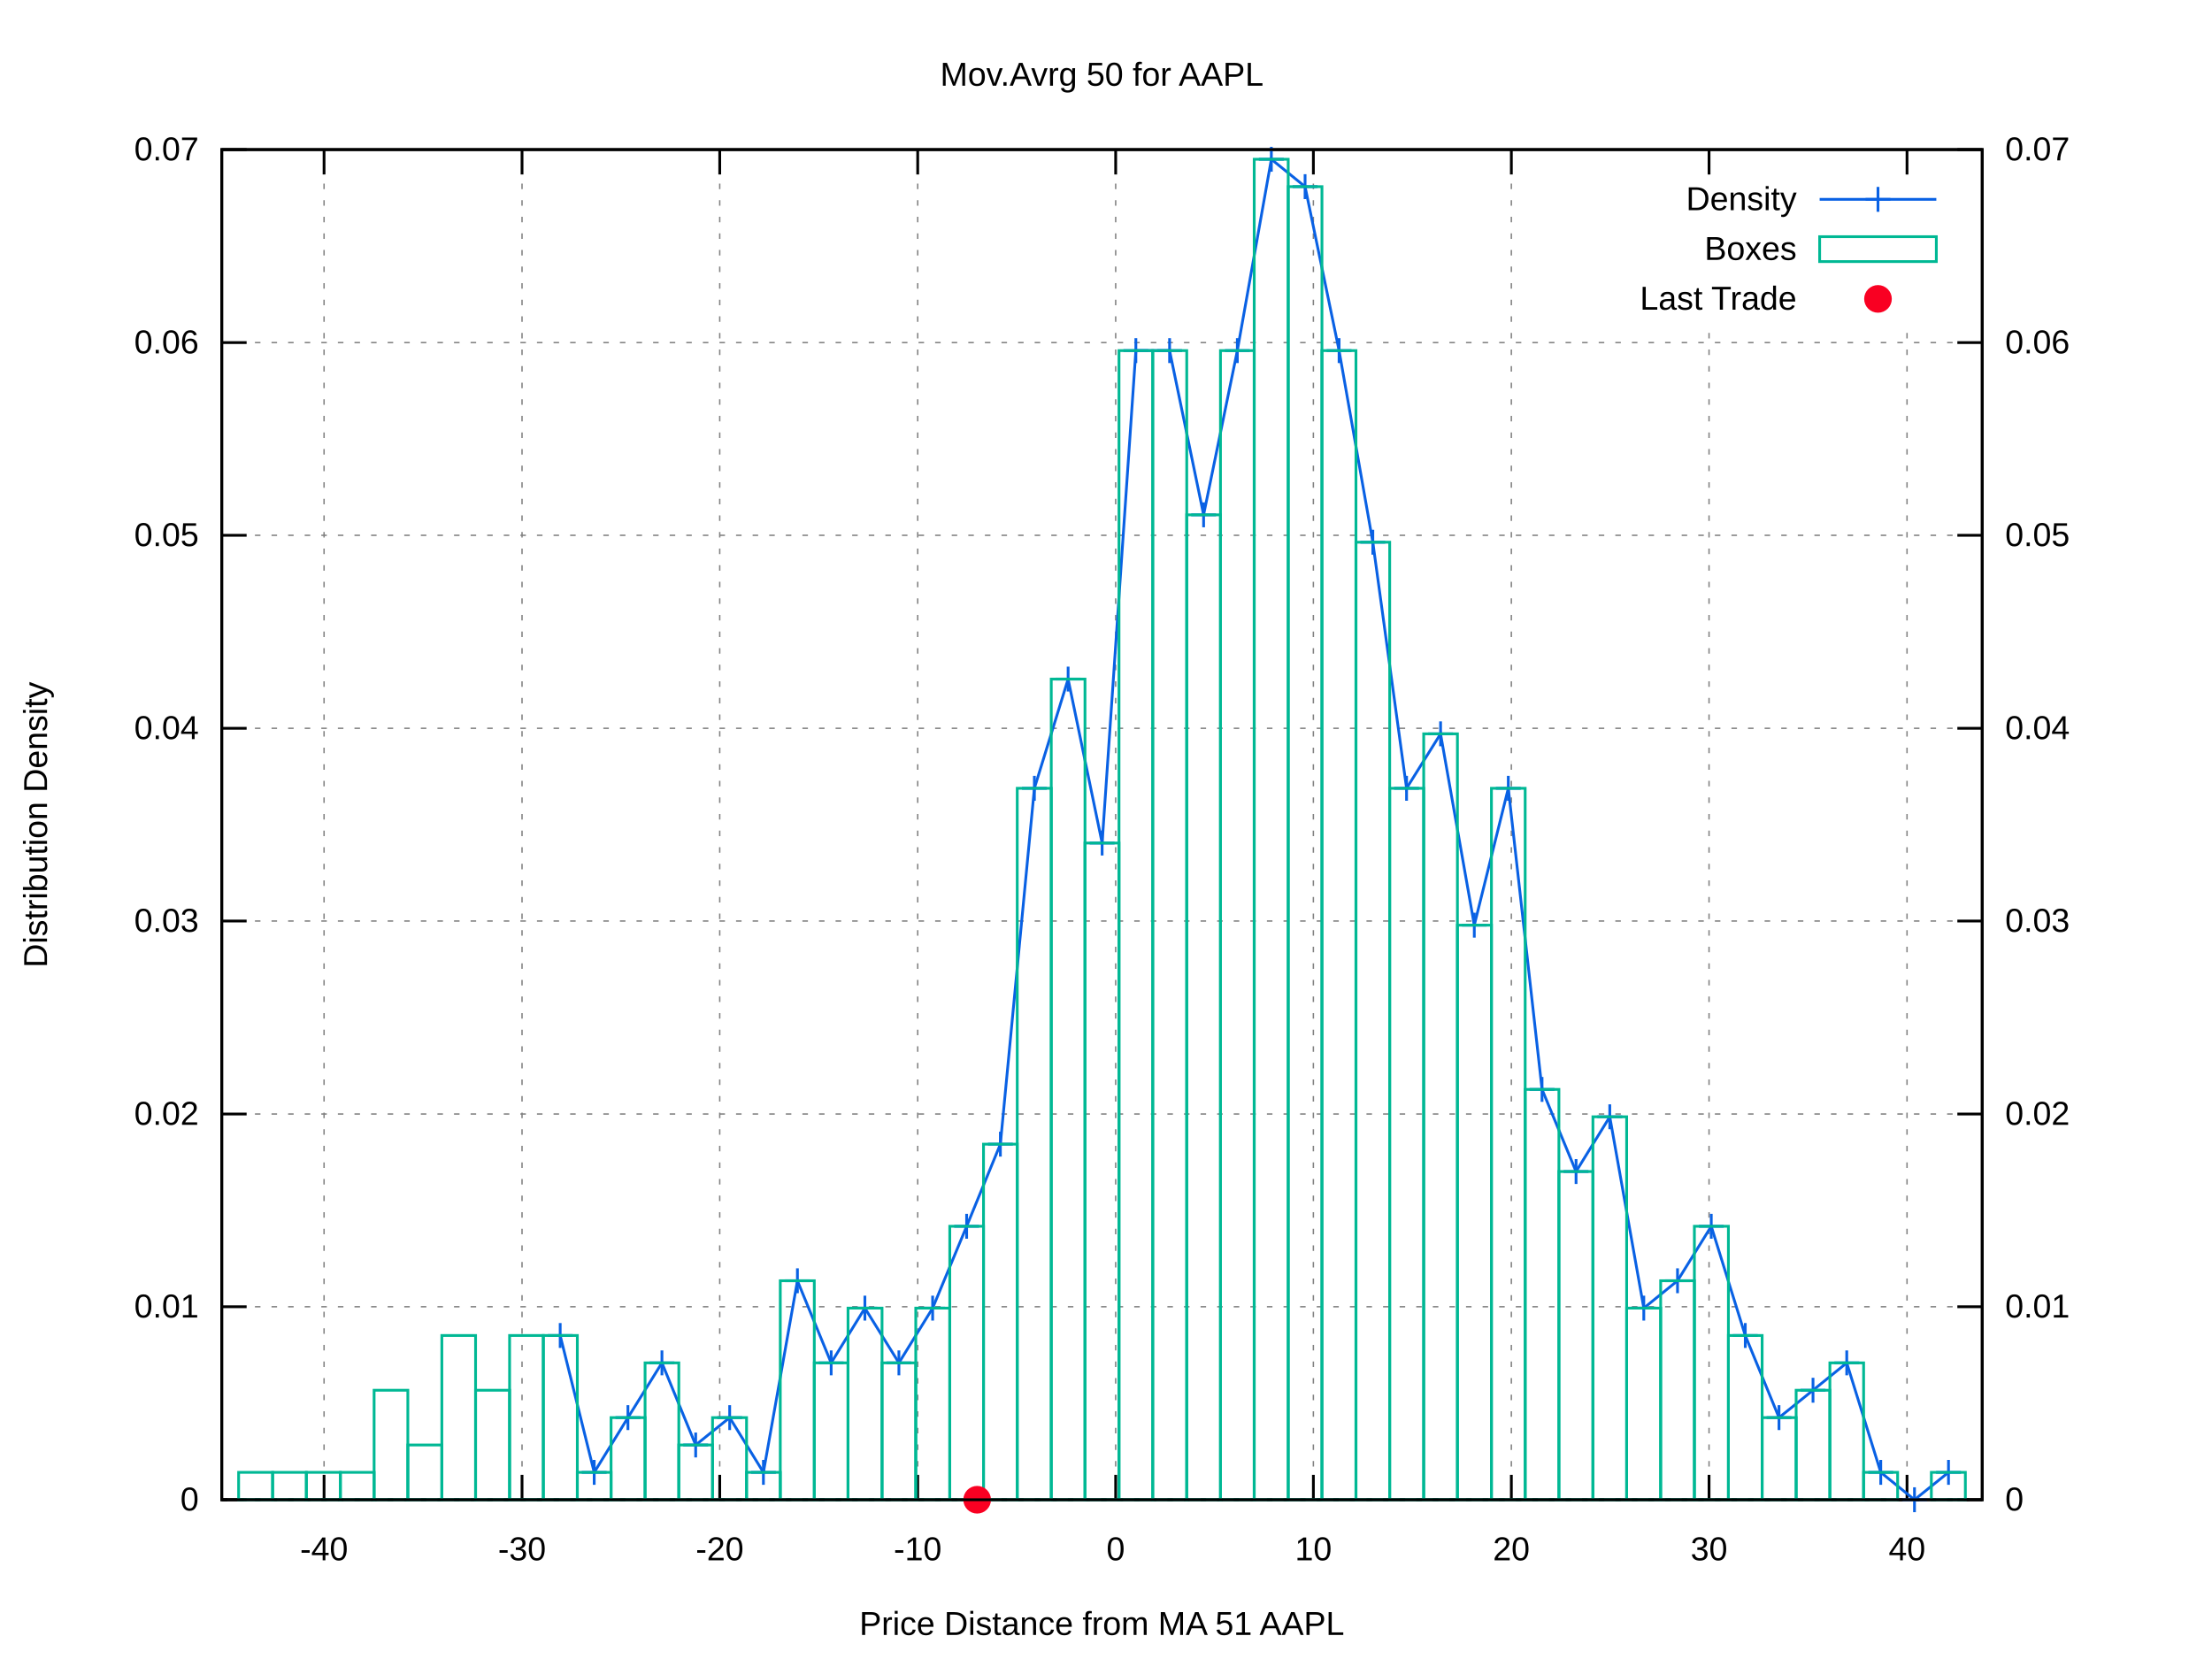
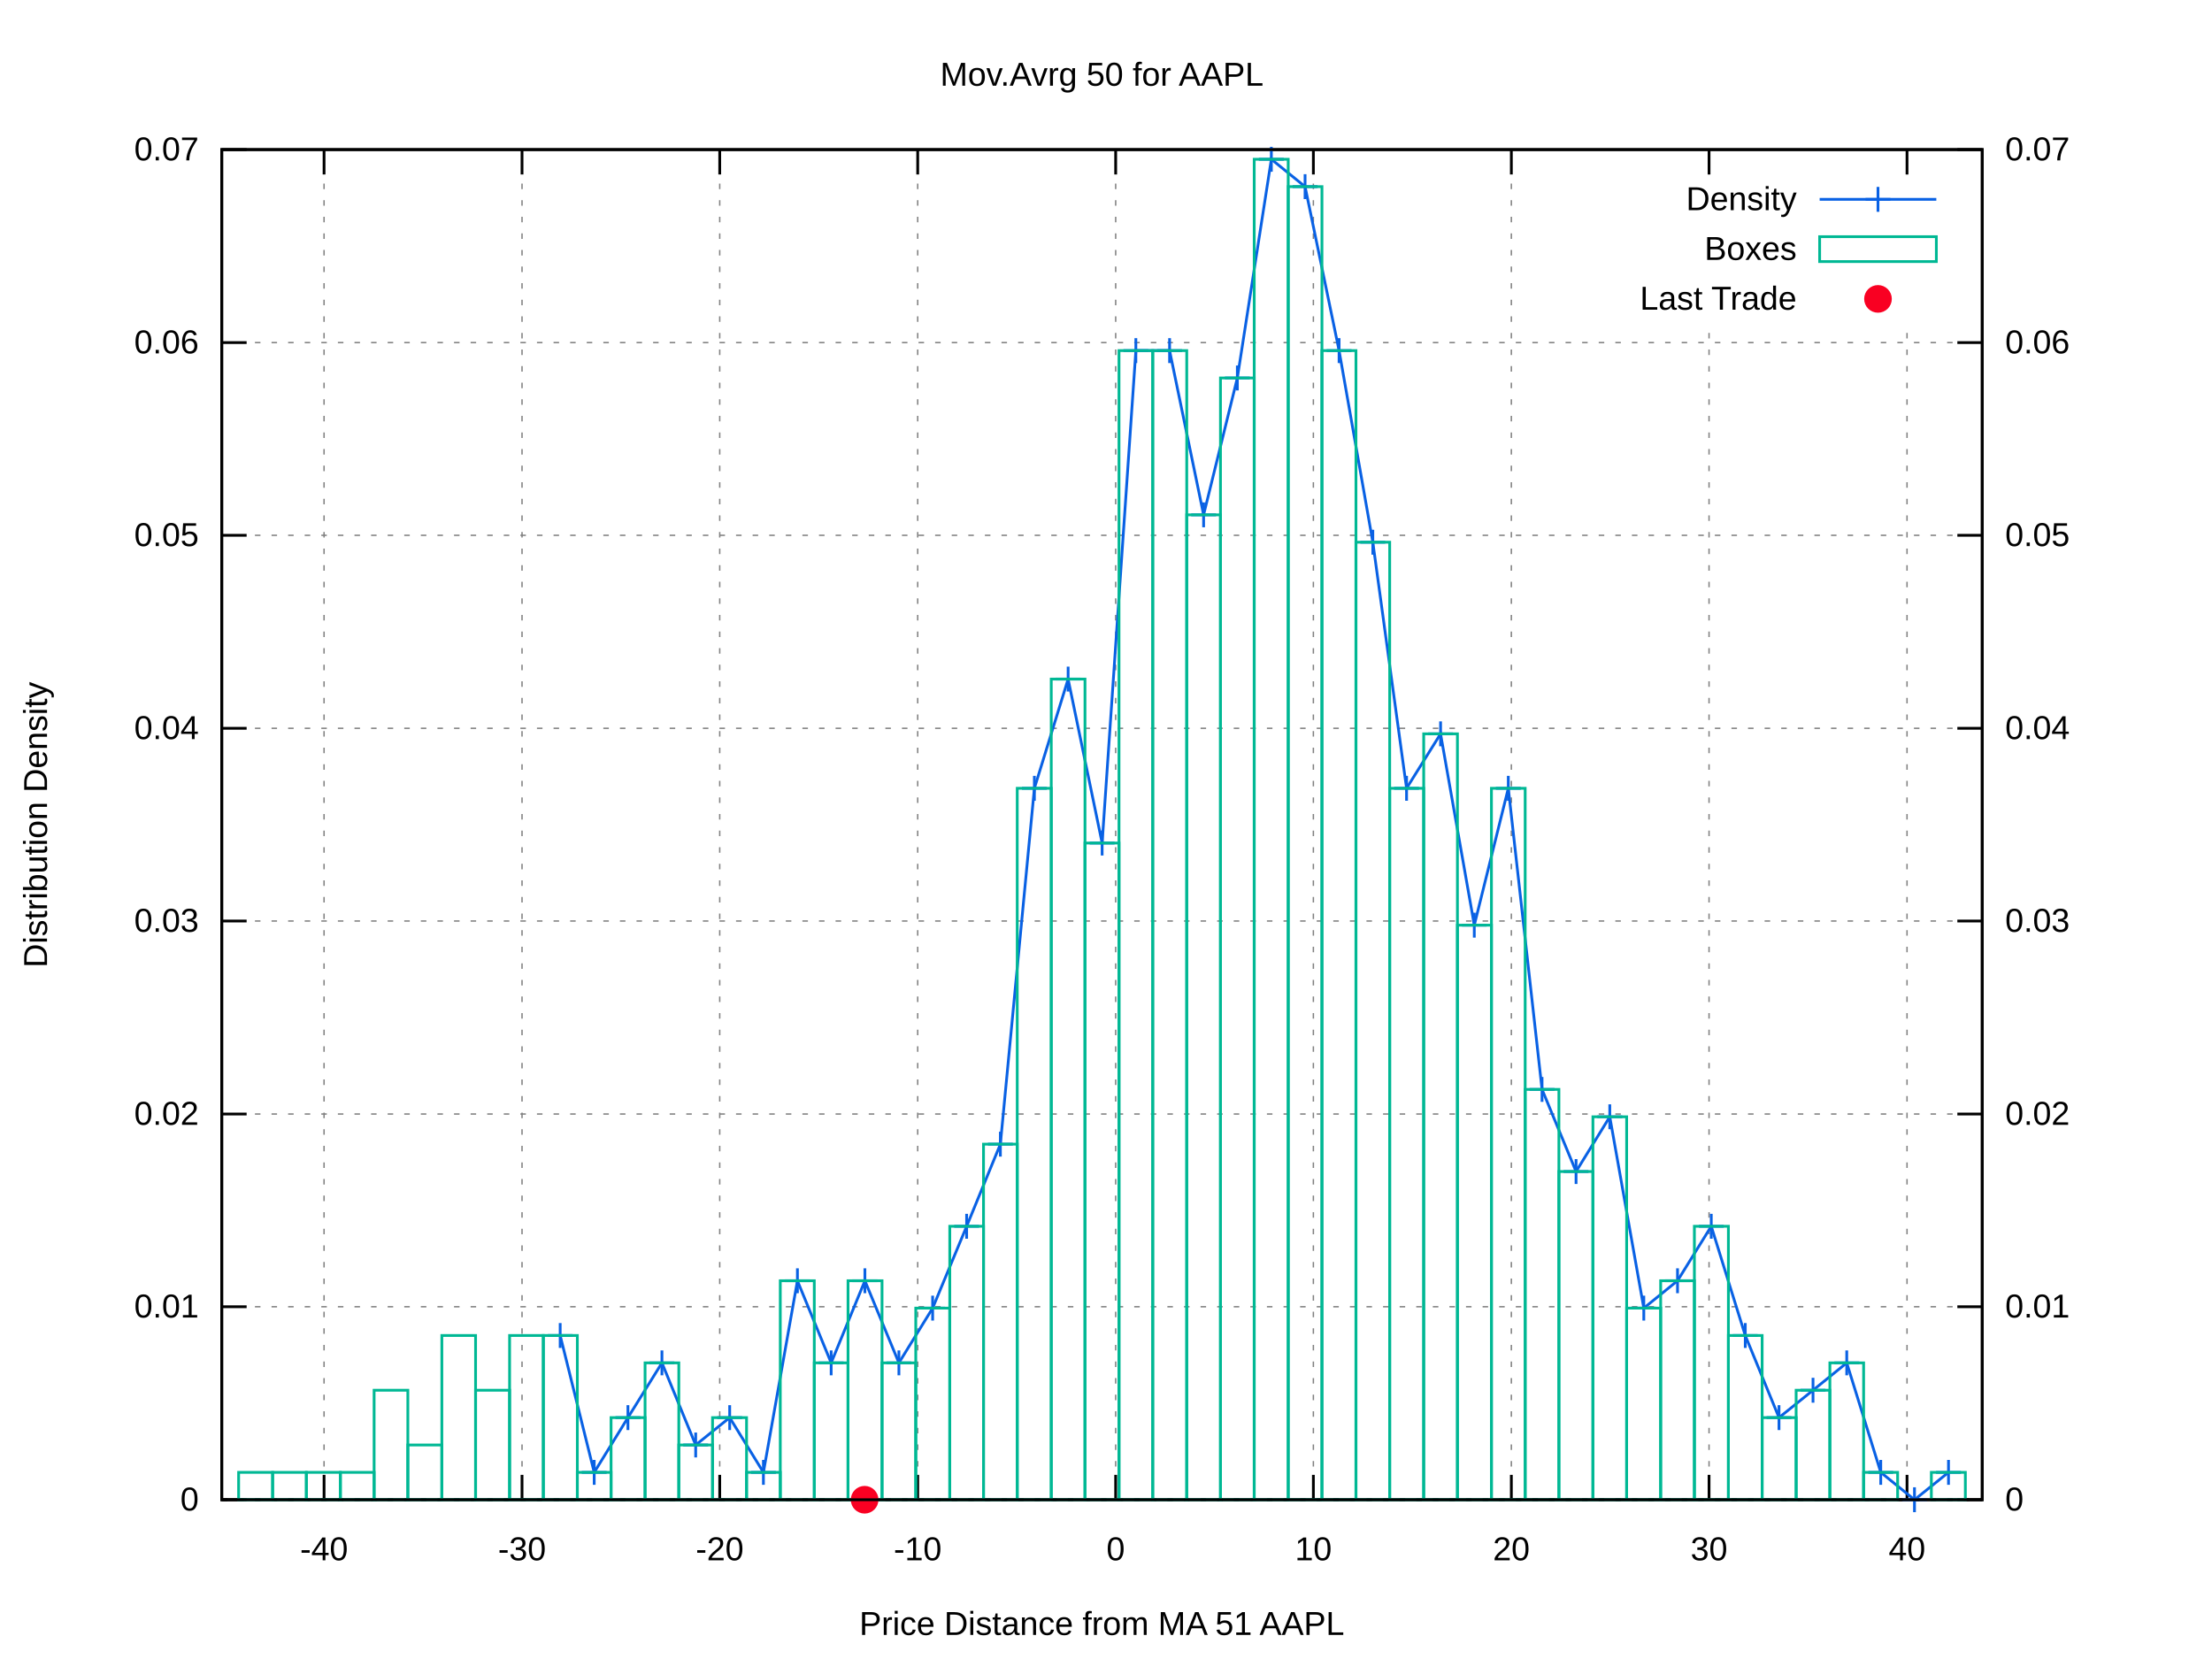
<svg xmlns="http://www.w3.org/2000/svg" xmlns:xlink="http://www.w3.org/1999/xlink" viewBox="0 0 800 600">
  <g id="gnuplot_canvas">
    <rect x="0" y="0" width="800" height="600" fill="#ffffff" />
    <defs>
      <circle id="gpDot" r="0.5" stroke-width="0.5" />
      <path id="gpPt0" stroke-width="0.222" stroke="currentColor" d="M-1,0 h2 M0,-1 v2" />
      <path id="gpPt1" stroke-width="0.222" stroke="currentColor" d="M-1,-1 L1,1 M1,-1 L-1,1" />
      <path id="gpPt2" stroke-width="0.222" stroke="currentColor" d="M-1,0 L1,0 M0,-1 L0,1 M-1,-1 L1,1 M-1,1 L1,-1" />
      <rect id="gpPt3" stroke-width="0.222" stroke="currentColor" x="-1" y="-1" width="2" height="2" />
      <rect id="gpPt4" stroke-width="0.222" stroke="currentColor" fill="currentColor" x="-1" y="-1" width="2" height="2" />
      <circle id="gpPt5" stroke-width="0.222" stroke="currentColor" cx="0" cy="0" r="1" />
      <use xlink:href="#gpPt5" id="gpPt6" fill="currentColor" stroke="none" />
      <path id="gpPt7" stroke-width="0.222" stroke="currentColor" d="M0,-1.33 L-1.33,0.67 L1.33,0.67 z" />
      <use xlink:href="#gpPt7" id="gpPt8" fill="currentColor" stroke="none" />
      <use xlink:href="#gpPt7" id="gpPt9" stroke="currentColor" transform="rotate(180)" />
      <use xlink:href="#gpPt9" id="gpPt10" fill="currentColor" stroke="none" />
      <use xlink:href="#gpPt3" id="gpPt11" stroke="currentColor" transform="rotate(45)" />
      <use xlink:href="#gpPt11" id="gpPt12" fill="currentColor" stroke="none" />
      <path id="gpPt13" stroke-width="0.222" stroke="currentColor" d="M0,1.330 L1.265,0.411 L0.782,-1.067 L-0.782,-1.076 L-1.265,0.411 z" />
      <use xlink:href="#gpPt13" id="gpPt14" fill="currentColor" stroke="none" />
      <filter id="textbox" filterUnits="objectBoundingBox" x="0" y="0" height="1" width="1">
        <feFlood flood-color="#FFFFFF" flood-opacity="1" result="bgnd" />
        <feComposite in="SourceGraphic" in2="bgnd" operator="atop" />
      </filter>
      <filter id="greybox" filterUnits="objectBoundingBox" x="0" y="0" height="1" width="1">
        <feFlood flood-color="lightgrey" flood-opacity="1" result="grey" />
        <feComposite in="SourceGraphic" in2="grey" operator="atop" />
      </filter>
    </defs>
    <g fill="none" color="#FFFFFF" stroke="black" stroke-width="1.00" stroke-linecap="butt" stroke-linejoin="miter">
</g>
    <g fill="none" color="black" stroke="currentColor" stroke-width="1.00" stroke-linecap="butt" stroke-linejoin="miter">
</g>
    <g fill="none" color="black" stroke="black" stroke-width="0.50" stroke-linecap="butt" stroke-linejoin="miter">
</g>
    <g fill="none" color="gray" stroke="currentColor" stroke-width="0.50" stroke-linecap="butt" stroke-linejoin="miter">
      <path stroke="gray" stroke-dasharray="2,4" class="gridline" d="M80.2,542.4 L716.9,542.4  " />
    </g>
    <g fill="none" color="gray" stroke="gray" stroke-width="1.00" stroke-linecap="butt" stroke-linejoin="miter">
</g>
    <g fill="none" color="black" stroke="currentColor" stroke-width="1.00" stroke-linecap="butt" stroke-linejoin="miter">
      <path stroke="black" d="M80.2,542.4 L89.2,542.4  " />
      <g transform="translate(71.9,546.3)" stroke="none" fill="black" font-family="arial" font-size="12.00" text-anchor="end">
        <text>
          <tspan font-family="arial"> 0</tspan>
        </text>
      </g>
    </g>
    <g fill="none" color="black" stroke="currentColor" stroke-width="1.00" stroke-linecap="butt" stroke-linejoin="miter">
</g>
    <g fill="none" color="black" stroke="black" stroke-width="0.50" stroke-linecap="butt" stroke-linejoin="miter">
</g>
    <g fill="none" color="gray" stroke="currentColor" stroke-width="0.50" stroke-linecap="butt" stroke-linejoin="miter">
      <path stroke="gray" stroke-dasharray="2,4" class="gridline" d="M80.2,472.6 L716.9,472.6  " />
    </g>
    <g fill="none" color="gray" stroke="gray" stroke-width="1.00" stroke-linecap="butt" stroke-linejoin="miter">
</g>
    <g fill="none" color="black" stroke="currentColor" stroke-width="1.00" stroke-linecap="butt" stroke-linejoin="miter">
      <path stroke="black" d="M80.2,472.6 L89.2,472.6  " />
      <g transform="translate(71.9,476.5)" stroke="none" fill="black" font-family="arial" font-size="12.00" text-anchor="end">
        <text>
          <tspan font-family="arial"> 0.01</tspan>
        </text>
      </g>
    </g>
    <g fill="none" color="black" stroke="currentColor" stroke-width="1.00" stroke-linecap="butt" stroke-linejoin="miter">
</g>
    <g fill="none" color="black" stroke="black" stroke-width="0.50" stroke-linecap="butt" stroke-linejoin="miter">
</g>
    <g fill="none" color="gray" stroke="currentColor" stroke-width="0.50" stroke-linecap="butt" stroke-linejoin="miter">
      <path stroke="gray" stroke-dasharray="2,4" class="gridline" d="M80.2,402.9 L716.9,402.9  " />
    </g>
    <g fill="none" color="gray" stroke="gray" stroke-width="1.00" stroke-linecap="butt" stroke-linejoin="miter">
</g>
    <g fill="none" color="black" stroke="currentColor" stroke-width="1.00" stroke-linecap="butt" stroke-linejoin="miter">
      <path stroke="black" d="M80.2,402.9 L89.2,402.9  " />
      <g transform="translate(71.9,406.8)" stroke="none" fill="black" font-family="arial" font-size="12.00" text-anchor="end">
        <text>
          <tspan font-family="arial"> 0.02</tspan>
        </text>
      </g>
    </g>
    <g fill="none" color="black" stroke="currentColor" stroke-width="1.00" stroke-linecap="butt" stroke-linejoin="miter">
</g>
    <g fill="none" color="black" stroke="black" stroke-width="0.50" stroke-linecap="butt" stroke-linejoin="miter">
</g>
    <g fill="none" color="gray" stroke="currentColor" stroke-width="0.50" stroke-linecap="butt" stroke-linejoin="miter">
      <path stroke="gray" stroke-dasharray="2,4" class="gridline" d="M80.2,333.1 L716.9,333.1  " />
    </g>
    <g fill="none" color="gray" stroke="gray" stroke-width="1.00" stroke-linecap="butt" stroke-linejoin="miter">
</g>
    <g fill="none" color="black" stroke="currentColor" stroke-width="1.00" stroke-linecap="butt" stroke-linejoin="miter">
      <path stroke="black" d="M80.2,333.1 L89.2,333.1  " />
      <g transform="translate(71.9,337.0)" stroke="none" fill="black" font-family="arial" font-size="12.00" text-anchor="end">
        <text>
          <tspan font-family="arial"> 0.03</tspan>
        </text>
      </g>
    </g>
    <g fill="none" color="black" stroke="currentColor" stroke-width="1.00" stroke-linecap="butt" stroke-linejoin="miter">
</g>
    <g fill="none" color="black" stroke="black" stroke-width="0.50" stroke-linecap="butt" stroke-linejoin="miter">
</g>
    <g fill="none" color="gray" stroke="currentColor" stroke-width="0.50" stroke-linecap="butt" stroke-linejoin="miter">
      <path stroke="gray" stroke-dasharray="2,4" class="gridline" d="M80.2,263.4 L716.9,263.4  " />
    </g>
    <g fill="none" color="gray" stroke="gray" stroke-width="1.00" stroke-linecap="butt" stroke-linejoin="miter">
</g>
    <g fill="none" color="black" stroke="currentColor" stroke-width="1.00" stroke-linecap="butt" stroke-linejoin="miter">
      <path stroke="black" d="M80.2,263.4 L89.2,263.4  " />
      <g transform="translate(71.9,267.3)" stroke="none" fill="black" font-family="arial" font-size="12.00" text-anchor="end">
        <text>
          <tspan font-family="arial"> 0.04</tspan>
        </text>
      </g>
    </g>
    <g fill="none" color="black" stroke="currentColor" stroke-width="1.00" stroke-linecap="butt" stroke-linejoin="miter">
</g>
    <g fill="none" color="black" stroke="black" stroke-width="0.50" stroke-linecap="butt" stroke-linejoin="miter">
</g>
    <g fill="none" color="gray" stroke="currentColor" stroke-width="0.50" stroke-linecap="butt" stroke-linejoin="miter">
      <path stroke="gray" stroke-dasharray="2,4" class="gridline" d="M80.2,193.6 L716.9,193.6  " />
    </g>
    <g fill="none" color="gray" stroke="gray" stroke-width="1.00" stroke-linecap="butt" stroke-linejoin="miter">
</g>
    <g fill="none" color="black" stroke="currentColor" stroke-width="1.00" stroke-linecap="butt" stroke-linejoin="miter">
      <path stroke="black" d="M80.2,193.6 L89.2,193.6  " />
      <g transform="translate(71.9,197.5)" stroke="none" fill="black" font-family="arial" font-size="12.00" text-anchor="end">
        <text>
          <tspan font-family="arial"> 0.05</tspan>
        </text>
      </g>
    </g>
    <g fill="none" color="black" stroke="currentColor" stroke-width="1.00" stroke-linecap="butt" stroke-linejoin="miter">
</g>
    <g fill="none" color="black" stroke="black" stroke-width="0.50" stroke-linecap="butt" stroke-linejoin="miter">
</g>
    <g fill="none" color="gray" stroke="currentColor" stroke-width="0.50" stroke-linecap="butt" stroke-linejoin="miter">
      <path stroke="gray" stroke-dasharray="2,4" class="gridline" d="M80.2,123.9 L716.9,123.9  " />
    </g>
    <g fill="none" color="gray" stroke="gray" stroke-width="1.00" stroke-linecap="butt" stroke-linejoin="miter">
</g>
    <g fill="none" color="black" stroke="currentColor" stroke-width="1.00" stroke-linecap="butt" stroke-linejoin="miter">
      <path stroke="black" d="M80.2,123.9 L89.2,123.9  " />
      <g transform="translate(71.9,127.8)" stroke="none" fill="black" font-family="arial" font-size="12.00" text-anchor="end">
        <text>
          <tspan font-family="arial"> 0.06</tspan>
        </text>
      </g>
    </g>
    <g fill="none" color="black" stroke="currentColor" stroke-width="1.00" stroke-linecap="butt" stroke-linejoin="miter">
</g>
    <g fill="none" color="black" stroke="black" stroke-width="0.50" stroke-linecap="butt" stroke-linejoin="miter">
</g>
    <g fill="none" color="gray" stroke="currentColor" stroke-width="0.50" stroke-linecap="butt" stroke-linejoin="miter">
      <path stroke="gray" stroke-dasharray="2,4" class="gridline" d="M80.2,54.1 L716.9,54.1  " />
    </g>
    <g fill="none" color="gray" stroke="gray" stroke-width="1.00" stroke-linecap="butt" stroke-linejoin="miter">
</g>
    <g fill="none" color="black" stroke="currentColor" stroke-width="1.00" stroke-linecap="butt" stroke-linejoin="miter">
      <path stroke="black" d="M80.2,54.1 L89.2,54.1  " />
      <g transform="translate(71.9,58.0)" stroke="none" fill="black" font-family="arial" font-size="12.00" text-anchor="end">
        <text>
          <tspan font-family="arial"> 0.07</tspan>
        </text>
      </g>
    </g>
    <g fill="none" color="black" stroke="currentColor" stroke-width="1.00" stroke-linecap="butt" stroke-linejoin="miter">
</g>
    <g fill="none" color="black" stroke="black" stroke-width="0.50" stroke-linecap="butt" stroke-linejoin="miter">
</g>
    <g fill="none" color="gray" stroke="currentColor" stroke-width="0.50" stroke-linecap="butt" stroke-linejoin="miter">
      <path stroke="gray" stroke-dasharray="2,4" class="gridline" d="M117.2,542.4 L117.2,54.1  " />
    </g>
    <g fill="none" color="gray" stroke="gray" stroke-width="1.00" stroke-linecap="butt" stroke-linejoin="miter">
</g>
    <g fill="none" color="black" stroke="currentColor" stroke-width="1.00" stroke-linecap="butt" stroke-linejoin="miter">
      <path stroke="black" d="M117.2,542.4 L117.2,533.4 M117.2,54.1 L117.2,63.1  " />
      <g transform="translate(117.2,564.3)" stroke="none" fill="black" font-family="arial" font-size="12.00" text-anchor="middle">
        <text>
          <tspan font-family="arial">-40</tspan>
        </text>
      </g>
    </g>
    <g fill="none" color="black" stroke="currentColor" stroke-width="1.00" stroke-linecap="butt" stroke-linejoin="miter">
</g>
    <g fill="none" color="black" stroke="black" stroke-width="0.50" stroke-linecap="butt" stroke-linejoin="miter">
</g>
    <g fill="none" color="gray" stroke="currentColor" stroke-width="0.50" stroke-linecap="butt" stroke-linejoin="miter">
      <path stroke="gray" stroke-dasharray="2,4" class="gridline" d="M188.8,542.4 L188.8,54.1  " />
    </g>
    <g fill="none" color="gray" stroke="gray" stroke-width="1.00" stroke-linecap="butt" stroke-linejoin="miter">
</g>
    <g fill="none" color="black" stroke="currentColor" stroke-width="1.00" stroke-linecap="butt" stroke-linejoin="miter">
      <path stroke="black" d="M188.8,542.4 L188.8,533.4 M188.8,54.1 L188.8,63.1  " />
      <g transform="translate(188.8,564.3)" stroke="none" fill="black" font-family="arial" font-size="12.00" text-anchor="middle">
        <text>
          <tspan font-family="arial">-30</tspan>
        </text>
      </g>
    </g>
    <g fill="none" color="black" stroke="currentColor" stroke-width="1.00" stroke-linecap="butt" stroke-linejoin="miter">
</g>
    <g fill="none" color="black" stroke="black" stroke-width="0.50" stroke-linecap="butt" stroke-linejoin="miter">
</g>
    <g fill="none" color="gray" stroke="currentColor" stroke-width="0.50" stroke-linecap="butt" stroke-linejoin="miter">
      <path stroke="gray" stroke-dasharray="2,4" class="gridline" d="M260.3,542.4 L260.3,54.1  " />
    </g>
    <g fill="none" color="gray" stroke="gray" stroke-width="1.00" stroke-linecap="butt" stroke-linejoin="miter">
</g>
    <g fill="none" color="black" stroke="currentColor" stroke-width="1.00" stroke-linecap="butt" stroke-linejoin="miter">
      <path stroke="black" d="M260.3,542.4 L260.3,533.4 M260.3,54.1 L260.3,63.1  " />
      <g transform="translate(260.3,564.3)" stroke="none" fill="black" font-family="arial" font-size="12.00" text-anchor="middle">
        <text>
          <tspan font-family="arial">-20</tspan>
        </text>
      </g>
    </g>
    <g fill="none" color="black" stroke="currentColor" stroke-width="1.00" stroke-linecap="butt" stroke-linejoin="miter">
</g>
    <g fill="none" color="black" stroke="black" stroke-width="0.50" stroke-linecap="butt" stroke-linejoin="miter">
</g>
    <g fill="none" color="gray" stroke="currentColor" stroke-width="0.50" stroke-linecap="butt" stroke-linejoin="miter">
      <path stroke="gray" stroke-dasharray="2,4" class="gridline" d="M331.9,542.4 L331.9,54.1  " />
    </g>
    <g fill="none" color="gray" stroke="gray" stroke-width="1.00" stroke-linecap="butt" stroke-linejoin="miter">
</g>
    <g fill="none" color="black" stroke="currentColor" stroke-width="1.00" stroke-linecap="butt" stroke-linejoin="miter">
      <path stroke="black" d="M331.9,542.4 L331.9,533.4 M331.9,54.1 L331.9,63.1  " />
      <g transform="translate(331.9,564.3)" stroke="none" fill="black" font-family="arial" font-size="12.00" text-anchor="middle">
        <text>
          <tspan font-family="arial">-10</tspan>
        </text>
      </g>
    </g>
    <g fill="none" color="black" stroke="currentColor" stroke-width="1.00" stroke-linecap="butt" stroke-linejoin="miter">
</g>
    <g fill="none" color="black" stroke="black" stroke-width="0.50" stroke-linecap="butt" stroke-linejoin="miter">
</g>
    <g fill="none" color="gray" stroke="currentColor" stroke-width="0.50" stroke-linecap="butt" stroke-linejoin="miter">
      <path stroke="gray" stroke-dasharray="2,4" class="gridline" d="M403.5,542.4 L403.5,54.1  " />
    </g>
    <g fill="none" color="gray" stroke="gray" stroke-width="1.00" stroke-linecap="butt" stroke-linejoin="miter">
</g>
    <g fill="none" color="black" stroke="currentColor" stroke-width="1.00" stroke-linecap="butt" stroke-linejoin="miter">
      <path stroke="black" d="M403.5,542.4 L403.5,533.4 M403.5,54.1 L403.5,63.1  " />
      <g transform="translate(403.5,564.3)" stroke="none" fill="black" font-family="arial" font-size="12.00" text-anchor="middle">
        <text>
          <tspan font-family="arial"> 0</tspan>
        </text>
      </g>
    </g>
    <g fill="none" color="black" stroke="currentColor" stroke-width="1.00" stroke-linecap="butt" stroke-linejoin="miter">
</g>
    <g fill="none" color="black" stroke="black" stroke-width="0.50" stroke-linecap="butt" stroke-linejoin="miter">
</g>
    <g fill="none" color="gray" stroke="currentColor" stroke-width="0.50" stroke-linecap="butt" stroke-linejoin="miter">
      <path stroke="gray" stroke-dasharray="2,4" class="gridline" d="M475.0,542.4 L475.0,54.1  " />
    </g>
    <g fill="none" color="gray" stroke="gray" stroke-width="1.00" stroke-linecap="butt" stroke-linejoin="miter">
</g>
    <g fill="none" color="black" stroke="currentColor" stroke-width="1.00" stroke-linecap="butt" stroke-linejoin="miter">
      <path stroke="black" d="M475.0,542.4 L475.0,533.4 M475.0,54.1 L475.0,63.1  " />
      <g transform="translate(475.0,564.3)" stroke="none" fill="black" font-family="arial" font-size="12.00" text-anchor="middle">
        <text>
          <tspan font-family="arial"> 10</tspan>
        </text>
      </g>
    </g>
    <g fill="none" color="black" stroke="currentColor" stroke-width="1.00" stroke-linecap="butt" stroke-linejoin="miter">
</g>
    <g fill="none" color="black" stroke="black" stroke-width="0.50" stroke-linecap="butt" stroke-linejoin="miter">
</g>
    <g fill="none" color="gray" stroke="currentColor" stroke-width="0.50" stroke-linecap="butt" stroke-linejoin="miter">
      <path stroke="gray" stroke-dasharray="2,4" class="gridline" d="M546.6,542.4 L546.6,54.1  " />
    </g>
    <g fill="none" color="gray" stroke="gray" stroke-width="1.00" stroke-linecap="butt" stroke-linejoin="miter">
</g>
    <g fill="none" color="black" stroke="currentColor" stroke-width="1.00" stroke-linecap="butt" stroke-linejoin="miter">
      <path stroke="black" d="M546.6,542.4 L546.6,533.4 M546.6,54.1 L546.6,63.1  " />
      <g transform="translate(546.6,564.3)" stroke="none" fill="black" font-family="arial" font-size="12.00" text-anchor="middle">
        <text>
          <tspan font-family="arial"> 20</tspan>
        </text>
      </g>
    </g>
    <g fill="none" color="black" stroke="currentColor" stroke-width="1.00" stroke-linecap="butt" stroke-linejoin="miter">
</g>
    <g fill="none" color="black" stroke="black" stroke-width="0.50" stroke-linecap="butt" stroke-linejoin="miter">
</g>
    <g fill="none" color="gray" stroke="currentColor" stroke-width="0.50" stroke-linecap="butt" stroke-linejoin="miter">
      <path stroke="gray" stroke-dasharray="2,4" class="gridline" d="M618.1,542.4 L618.1,117.1 M618.1,63.1 L618.1,54.1  " />
    </g>
    <g fill="none" color="gray" stroke="gray" stroke-width="1.00" stroke-linecap="butt" stroke-linejoin="miter">
</g>
    <g fill="none" color="black" stroke="currentColor" stroke-width="1.00" stroke-linecap="butt" stroke-linejoin="miter">
      <path stroke="black" d="M618.1,542.4 L618.1,533.4 M618.1,54.1 L618.1,63.1  " />
      <g transform="translate(618.1,564.3)" stroke="none" fill="black" font-family="arial" font-size="12.00" text-anchor="middle">
        <text>
          <tspan font-family="arial"> 30</tspan>
        </text>
      </g>
    </g>
    <g fill="none" color="black" stroke="currentColor" stroke-width="1.00" stroke-linecap="butt" stroke-linejoin="miter">
</g>
    <g fill="none" color="black" stroke="black" stroke-width="0.50" stroke-linecap="butt" stroke-linejoin="miter">
</g>
    <g fill="none" color="gray" stroke="currentColor" stroke-width="0.50" stroke-linecap="butt" stroke-linejoin="miter">
      <path stroke="gray" stroke-dasharray="2,4" class="gridline" d="M689.7,542.4 L689.7,117.1 M689.7,63.1 L689.7,54.1  " />
    </g>
    <g fill="none" color="gray" stroke="gray" stroke-width="1.00" stroke-linecap="butt" stroke-linejoin="miter">
</g>
    <g fill="none" color="black" stroke="currentColor" stroke-width="1.00" stroke-linecap="butt" stroke-linejoin="miter">
      <path stroke="black" d="M689.7,542.4 L689.7,533.4 M689.7,54.1 L689.7,63.1  " />
      <g transform="translate(689.7,564.3)" stroke="none" fill="black" font-family="arial" font-size="12.00" text-anchor="middle">
        <text>
          <tspan font-family="arial"> 40</tspan>
        </text>
      </g>
    </g>
    <g fill="none" color="black" stroke="currentColor" stroke-width="1.00" stroke-linecap="butt" stroke-linejoin="miter">
      <path stroke="black" d="M716.9,542.4 L707.9,542.4  " />
      <g transform="translate(725.2,546.3)" stroke="none" fill="black" font-family="arial" font-size="12.00" text-anchor="start">
        <text>
          <tspan font-family="arial"> 0</tspan>
        </text>
      </g>
    </g>
    <g fill="none" color="black" stroke="currentColor" stroke-width="1.00" stroke-linecap="butt" stroke-linejoin="miter">
      <path stroke="black" d="M716.9,472.6 L707.9,472.6  " />
      <g transform="translate(725.2,476.5)" stroke="none" fill="black" font-family="arial" font-size="12.00" text-anchor="start">
        <text>
          <tspan font-family="arial"> 0.01</tspan>
        </text>
      </g>
    </g>
    <g fill="none" color="black" stroke="currentColor" stroke-width="1.00" stroke-linecap="butt" stroke-linejoin="miter">
      <path stroke="black" d="M716.9,402.9 L707.9,402.9  " />
      <g transform="translate(725.2,406.8)" stroke="none" fill="black" font-family="arial" font-size="12.00" text-anchor="start">
        <text>
          <tspan font-family="arial"> 0.02</tspan>
        </text>
      </g>
    </g>
    <g fill="none" color="black" stroke="currentColor" stroke-width="1.00" stroke-linecap="butt" stroke-linejoin="miter">
      <path stroke="black" d="M716.9,333.1 L707.9,333.1  " />
      <g transform="translate(725.2,337.0)" stroke="none" fill="black" font-family="arial" font-size="12.00" text-anchor="start">
        <text>
          <tspan font-family="arial"> 0.03</tspan>
        </text>
      </g>
    </g>
    <g fill="none" color="black" stroke="currentColor" stroke-width="1.00" stroke-linecap="butt" stroke-linejoin="miter">
      <path stroke="black" d="M716.9,263.4 L707.9,263.4  " />
      <g transform="translate(725.2,267.3)" stroke="none" fill="black" font-family="arial" font-size="12.00" text-anchor="start">
        <text>
          <tspan font-family="arial"> 0.04</tspan>
        </text>
      </g>
    </g>
    <g fill="none" color="black" stroke="currentColor" stroke-width="1.00" stroke-linecap="butt" stroke-linejoin="miter">
      <path stroke="black" d="M716.9,193.6 L707.9,193.6  " />
      <g transform="translate(725.2,197.5)" stroke="none" fill="black" font-family="arial" font-size="12.00" text-anchor="start">
        <text>
          <tspan font-family="arial"> 0.05</tspan>
        </text>
      </g>
    </g>
    <g fill="none" color="black" stroke="currentColor" stroke-width="1.00" stroke-linecap="butt" stroke-linejoin="miter">
      <path stroke="black" d="M716.9,123.9 L707.9,123.9  " />
      <g transform="translate(725.2,127.8)" stroke="none" fill="black" font-family="arial" font-size="12.00" text-anchor="start">
        <text>
          <tspan font-family="arial"> 0.06</tspan>
        </text>
      </g>
    </g>
    <g fill="none" color="black" stroke="currentColor" stroke-width="1.00" stroke-linecap="butt" stroke-linejoin="miter">
      <path stroke="black" d="M716.9,54.1 L707.9,54.1  " />
      <g transform="translate(725.2,58.0)" stroke="none" fill="black" font-family="arial" font-size="12.00" text-anchor="start">
        <text>
          <tspan font-family="arial"> 0.07</tspan>
        </text>
      </g>
    </g>
    <g fill="none" color="black" stroke="currentColor" stroke-width="1.00" stroke-linecap="butt" stroke-linejoin="miter">
</g>
    <g fill="none" color="gray" stroke="currentColor" stroke-width="1.00" stroke-linecap="butt" stroke-linejoin="miter">
      <path stroke="black" stroke-dasharray="2,4" d="M80.2,542.4 L716.9,542.4  " />
    </g>
    <g fill="none" color="black" stroke="currentColor" stroke-width="1.00" stroke-linecap="butt" stroke-linejoin="miter">
      <path stroke="black" d="M80.2,54.1 L80.2,542.4 L716.9,542.4 L716.9,54.1 L80.2,54.1 Z  " />
    </g>
    <g fill="none" color="black" stroke="currentColor" stroke-width="1.00" stroke-linecap="butt" stroke-linejoin="miter">
      <g transform="translate(17.0,298.3) rotate(270)" stroke="none" fill="black" font-family="arial" font-size="12.00" text-anchor="middle">
        <text>
          <tspan font-family="arial">Distribution Density</tspan>
        </text>
      </g>
    </g>
    <g fill="none" color="black" stroke="currentColor" stroke-width="1.00" stroke-linecap="butt" stroke-linejoin="miter">
      <g transform="translate(398.5,591.3)" stroke="none" fill="black" font-family="arial" font-size="12.00" text-anchor="middle">
        <text>
          <tspan font-family="arial">Price Distance from MA 51 AAPL</tspan>
        </text>
      </g>
    </g>
    <g fill="none" color="black" stroke="currentColor" stroke-width="1.00" stroke-linecap="butt" stroke-linejoin="miter">
      <g transform="translate(398.5,31.0)" stroke="none" fill="black" font-family="arial" font-size="12.00" text-anchor="middle">
        <text>
          <tspan font-family="arial">Mov.Avrg 50 for AAPL </tspan>
        </text>
      </g>
    </g>
    <g id="gnuplot_plot_1">
      <g fill="none" color="black" stroke="currentColor" stroke-width="1.00" stroke-linecap="butt" stroke-linejoin="miter">
        <g transform="translate(649.8,76.0)" stroke="none" fill="black" font-family="arial" font-size="12.00" text-anchor="end">
          <text>
            <tspan font-family="arial">Density</tspan>
          </text>
        </g>
      </g>
      <g fill="none" color="black" stroke="currentColor" stroke-width="1.00" stroke-linecap="butt" stroke-linejoin="miter">
-         <path stroke="rgb(  9,  97, 228)" d="M658.1,72.1 L700.3,72.1 M202.6,483.0 L214.9,532.5 L227.1,512.7 L239.4,492.9 L251.6,522.6 L263.9,512.7   L276.1,532.5 L288.4,463.2 L300.6,492.9 L312.8,473.1 L325.1,492.9 L337.3,473.1 L349.6,443.5 L361.8,413.8   L374.1,285.1 L386.3,245.6 L398.6,304.9 L410.8,126.8 L423.0,126.8 L435.3,186.2 L447.5,126.8 L459.8,57.6   L472.0,67.5 L484.3,126.8 L496.5,196.1 L508.7,285.1 L521.0,265.4 L533.2,334.6 L545.5,285.1 L557.7,394.0   L570.0,423.7 L582.2,403.9 L594.5,473.1 L606.7,463.2 L618.9,443.5 L631.2,483.0 L643.4,512.7 L655.7,502.8   L667.9,492.9 L680.2,532.5 L692.4,542.4 L704.7,532.5  " />
+         <path stroke="rgb(  9,  97, 228)" d="M658.1,72.1 L700.3,72.1 M202.6,483.0 L214.9,532.5 L227.1,512.7 L239.4,492.9 L251.6,522.6 L263.9,512.7   L276.1,532.5 L288.4,463.2 L300.6,492.9 L312.8,463.2 L325.1,492.9 L337.3,473.1 L349.6,443.5 L361.8,413.8   L374.1,285.1 L386.3,245.6 L398.6,304.9 L410.8,126.8 L423.0,126.8 L435.3,186.2 L447.5,136.7 L459.8,57.6   L472.0,67.5 L484.3,126.8 L496.5,196.1 L508.7,285.1 L521.0,265.4 L533.2,334.6 L545.5,285.1 L557.7,394.0   L570.0,423.7 L582.2,403.9 L594.5,473.1 L606.7,463.2 L618.9,443.5 L631.2,483.0 L643.4,512.7 L655.7,502.8   L667.9,492.9 L680.2,532.5 L692.4,542.4 L704.7,532.5  " />
        <use xlink:href="#gpPt0" transform="translate(202.6,483.0) scale(4.50)" color="rgb(  9,  97, 228)" />
        <use xlink:href="#gpPt0" transform="translate(214.9,532.5) scale(4.50)" color="rgb(  9,  97, 228)" />
        <use xlink:href="#gpPt0" transform="translate(227.1,512.7) scale(4.50)" color="rgb(  9,  97, 228)" />
        <use xlink:href="#gpPt0" transform="translate(239.4,492.9) scale(4.50)" color="rgb(  9,  97, 228)" />
        <use xlink:href="#gpPt0" transform="translate(251.6,522.6) scale(4.50)" color="rgb(  9,  97, 228)" />
        <use xlink:href="#gpPt0" transform="translate(263.9,512.7) scale(4.50)" color="rgb(  9,  97, 228)" />
        <use xlink:href="#gpPt0" transform="translate(276.1,532.5) scale(4.50)" color="rgb(  9,  97, 228)" />
        <use xlink:href="#gpPt0" transform="translate(288.4,463.2) scale(4.50)" color="rgb(  9,  97, 228)" />
        <use xlink:href="#gpPt0" transform="translate(300.6,492.9) scale(4.50)" color="rgb(  9,  97, 228)" />
-         <use xlink:href="#gpPt0" transform="translate(312.8,473.1) scale(4.50)" color="rgb(  9,  97, 228)" />
+         <use xlink:href="#gpPt0" transform="translate(312.8,463.2) scale(4.50)" color="rgb(  9,  97, 228)" />
        <use xlink:href="#gpPt0" transform="translate(325.1,492.9) scale(4.50)" color="rgb(  9,  97, 228)" />
        <use xlink:href="#gpPt0" transform="translate(337.3,473.1) scale(4.50)" color="rgb(  9,  97, 228)" />
        <use xlink:href="#gpPt0" transform="translate(349.6,443.5) scale(4.50)" color="rgb(  9,  97, 228)" />
        <use xlink:href="#gpPt0" transform="translate(361.8,413.8) scale(4.50)" color="rgb(  9,  97, 228)" />
        <use xlink:href="#gpPt0" transform="translate(374.1,285.1) scale(4.50)" color="rgb(  9,  97, 228)" />
        <use xlink:href="#gpPt0" transform="translate(386.3,245.6) scale(4.50)" color="rgb(  9,  97, 228)" />
        <use xlink:href="#gpPt0" transform="translate(398.6,304.9) scale(4.50)" color="rgb(  9,  97, 228)" />
        <use xlink:href="#gpPt0" transform="translate(410.8,126.8) scale(4.50)" color="rgb(  9,  97, 228)" />
        <use xlink:href="#gpPt0" transform="translate(423.0,126.8) scale(4.50)" color="rgb(  9,  97, 228)" />
        <use xlink:href="#gpPt0" transform="translate(435.3,186.2) scale(4.50)" color="rgb(  9,  97, 228)" />
-         <use xlink:href="#gpPt0" transform="translate(447.5,126.8) scale(4.50)" color="rgb(  9,  97, 228)" />
+         <use xlink:href="#gpPt0" transform="translate(447.5,136.7) scale(4.50)" color="rgb(  9,  97, 228)" />
        <use xlink:href="#gpPt0" transform="translate(459.8,57.6) scale(4.50)" color="rgb(  9,  97, 228)" />
        <use xlink:href="#gpPt0" transform="translate(472.0,67.5) scale(4.50)" color="rgb(  9,  97, 228)" />
        <use xlink:href="#gpPt0" transform="translate(484.3,126.8) scale(4.50)" color="rgb(  9,  97, 228)" />
        <use xlink:href="#gpPt0" transform="translate(496.5,196.1) scale(4.50)" color="rgb(  9,  97, 228)" />
        <use xlink:href="#gpPt0" transform="translate(508.7,285.1) scale(4.50)" color="rgb(  9,  97, 228)" />
        <use xlink:href="#gpPt0" transform="translate(521.0,265.4) scale(4.50)" color="rgb(  9,  97, 228)" />
        <use xlink:href="#gpPt0" transform="translate(533.2,334.6) scale(4.50)" color="rgb(  9,  97, 228)" />
        <use xlink:href="#gpPt0" transform="translate(545.5,285.1) scale(4.50)" color="rgb(  9,  97, 228)" />
        <use xlink:href="#gpPt0" transform="translate(557.7,394.0) scale(4.50)" color="rgb(  9,  97, 228)" />
        <use xlink:href="#gpPt0" transform="translate(570.0,423.7) scale(4.50)" color="rgb(  9,  97, 228)" />
        <use xlink:href="#gpPt0" transform="translate(582.2,403.9) scale(4.50)" color="rgb(  9,  97, 228)" />
        <use xlink:href="#gpPt0" transform="translate(594.5,473.1) scale(4.50)" color="rgb(  9,  97, 228)" />
        <use xlink:href="#gpPt0" transform="translate(606.7,463.2) scale(4.50)" color="rgb(  9,  97, 228)" />
        <use xlink:href="#gpPt0" transform="translate(618.9,443.5) scale(4.50)" color="rgb(  9,  97, 228)" />
        <use xlink:href="#gpPt0" transform="translate(631.2,483.0) scale(4.50)" color="rgb(  9,  97, 228)" />
        <use xlink:href="#gpPt0" transform="translate(643.4,512.7) scale(4.50)" color="rgb(  9,  97, 228)" />
        <use xlink:href="#gpPt0" transform="translate(655.7,502.8) scale(4.50)" color="rgb(  9,  97, 228)" />
        <use xlink:href="#gpPt0" transform="translate(667.9,492.9) scale(4.50)" color="rgb(  9,  97, 228)" />
        <use xlink:href="#gpPt0" transform="translate(680.2,532.5) scale(4.50)" color="rgb(  9,  97, 228)" />
        <use xlink:href="#gpPt0" transform="translate(692.4,542.4) scale(4.50)" color="rgb(  9,  97, 228)" />
        <use xlink:href="#gpPt0" transform="translate(704.7,532.5) scale(4.50)" color="rgb(  9,  97, 228)" />
        <use xlink:href="#gpPt0" transform="translate(679.2,72.1) scale(4.50)" color="rgb(  9,  97, 228)" />
      </g>
    </g>
    <g id="gnuplot_plot_2">
      <g fill="none" color="black" stroke="currentColor" stroke-width="1.00" stroke-linecap="butt" stroke-linejoin="miter">
        <g transform="translate(649.8,94.0)" stroke="none" fill="black" font-family="arial" font-size="12.00" text-anchor="end">
          <text>
            <tspan font-family="arial">Boxes</tspan>
          </text>
        </g>
      </g>
      <g fill="none" color="black" stroke="currentColor" stroke-width="1.00" stroke-linecap="butt" stroke-linejoin="miter">
        <path stroke="rgb(  0, 184, 148)" d="M658.1,94.6 L700.3,94.6 L700.3,85.6 L658.1,85.6 L658.1,94.6 Z  " />
        <path stroke="rgb(  0, 184, 148)" d="M86.3,542.4 L86.3,532.5 L98.6,532.5 L98.6,542.4 L86.3,542.4 Z  " />
        <path stroke="rgb(  0, 184, 148)" d="M98.6,542.4 L98.6,532.5 L110.8,532.5 L110.8,542.4 L98.6,542.4 Z  " />
        <path stroke="rgb(  0, 184, 148)" d="M110.8,542.4 L110.8,532.5 L123.1,532.5 L123.1,542.4 L110.8,542.4 Z  " />
        <path stroke="rgb(  0, 184, 148)" d="M123.1,542.4 L123.1,532.5 L135.3,532.5 L135.3,542.4 L123.1,542.4 Z  " />
        <path stroke="rgb(  0, 184, 148)" d="M135.3,542.4 L135.3,502.8 L147.5,502.8 L147.5,542.4 L135.3,542.4 Z  " />
        <path stroke="rgb(  0, 184, 148)" d="M147.5,542.4 L147.5,522.6 L159.8,522.6 L159.8,542.4 L147.5,542.4 Z  " />
        <path stroke="rgb(  0, 184, 148)" d="M159.8,542.4 L159.8,483.0 L172.0,483.0 L172.0,542.4 L159.8,542.4 Z  " />
        <path stroke="rgb(  0, 184, 148)" d="M172.0,542.4 L172.0,502.8 L184.3,502.8 L184.3,542.4 L172.0,542.4 Z  " />
        <path stroke="rgb(  0, 184, 148)" d="M184.3,542.4 L184.3,483.0 L196.5,483.0 L196.5,542.4 L184.3,542.4 Z  " />
        <path stroke="rgb(  0, 184, 148)" d="M196.5,542.4 L196.5,483.0 L208.8,483.0 L208.8,542.4 L196.5,542.4 Z  " />
        <path stroke="rgb(  0, 184, 148)" d="M208.8,542.4 L208.8,532.5 L221.0,532.5 L221.0,542.4 L208.8,542.4 Z  " />
        <path stroke="rgb(  0, 184, 148)" d="M221.0,542.4 L221.0,512.7 L233.3,512.7 L233.3,542.4 L221.0,542.4 Z  " />
        <path stroke="rgb(  0, 184, 148)" d="M233.3,542.4 L233.3,492.9 L245.5,492.9 L245.5,542.4 L233.3,542.4 Z  " />
        <path stroke="rgb(  0, 184, 148)" d="M245.5,542.4 L245.5,522.6 L257.7,522.6 L257.7,542.4 L245.5,542.4 Z  " />
        <path stroke="rgb(  0, 184, 148)" d="M257.7,542.4 L257.7,512.7 L270.0,512.7 L270.0,542.4 L257.7,542.4 Z  " />
        <path stroke="rgb(  0, 184, 148)" d="M270.0,542.4 L270.0,532.5 L282.2,532.5 L282.2,542.4 L270.0,542.4 Z  " />
        <path stroke="rgb(  0, 184, 148)" d="M282.2,542.4 L282.2,463.2 L294.5,463.2 L294.5,542.4 L282.2,542.4 Z  " />
        <path stroke="rgb(  0, 184, 148)" d="M294.5,542.4 L294.5,492.9 L306.7,492.9 L306.7,542.4 L294.5,542.4 Z  " />
-         <path stroke="rgb(  0, 184, 148)" d="M306.7,542.4 L306.7,473.1 L319.0,473.1 L319.0,542.4 L306.7,542.4 Z  " />
+         <path stroke="rgb(  0, 184, 148)" d="M306.7,542.4 L306.7,463.2 L319.0,463.2 L319.0,542.4 L306.7,542.4 Z  " />
        <path stroke="rgb(  0, 184, 148)" d="M319.0,542.4 L319.0,492.9 L331.2,492.9 L331.2,542.4 L319.0,542.4 Z  " />
        <path stroke="rgb(  0, 184, 148)" d="M331.2,542.4 L331.2,473.1 L343.5,473.1 L343.5,542.4 L331.2,542.4 Z  " />
        <path stroke="rgb(  0, 184, 148)" d="M343.5,542.4 L343.5,443.5 L355.7,443.5 L355.7,542.4 L343.5,542.4 Z  " />
        <path stroke="rgb(  0, 184, 148)" d="M355.7,542.4 L355.7,413.8 L367.9,413.8 L367.9,542.4 L355.7,542.4 Z  " />
        <path stroke="rgb(  0, 184, 148)" d="M367.9,542.4 L367.9,285.1 L380.2,285.1 L380.2,542.4 L367.9,542.4 Z  " />
        <path stroke="rgb(  0, 184, 148)" d="M380.2,542.4 L380.2,245.6 L392.4,245.6 L392.4,542.4 L380.2,542.4 Z  " />
        <path stroke="rgb(  0, 184, 148)" d="M392.4,542.4 L392.4,304.9 L404.7,304.9 L404.7,542.4 L392.4,542.4 Z  " />
        <path stroke="rgb(  0, 184, 148)" d="M404.7,542.4 L404.7,126.8 L416.9,126.8 L416.9,542.4 L404.7,542.4 Z  " />
        <path stroke="rgb(  0, 184, 148)" d="M416.9,542.4 L416.9,126.8 L429.2,126.8 L429.2,542.4 L416.9,542.4 Z  " />
        <path stroke="rgb(  0, 184, 148)" d="M429.2,542.4 L429.2,186.2 L441.4,186.2 L441.4,542.4 L429.2,542.4 Z  " />
-         <path stroke="rgb(  0, 184, 148)" d="M441.4,542.4 L441.4,126.8 L453.6,126.8 L453.6,542.4 L441.4,542.4 Z  " />
+         <path stroke="rgb(  0, 184, 148)" d="M441.4,542.4 L441.4,136.7 L453.6,136.7 L453.6,542.4 L441.4,542.4 Z  " />
        <path stroke="rgb(  0, 184, 148)" d="M453.6,542.4 L453.6,57.6 L465.9,57.6 L465.9,542.4 L453.6,542.4 Z  " />
        <path stroke="rgb(  0, 184, 148)" d="M465.9,542.4 L465.9,67.5 L478.1,67.5 L478.1,542.4 L465.9,542.4 Z  " />
        <path stroke="rgb(  0, 184, 148)" d="M478.1,542.4 L478.1,126.8 L490.4,126.8 L490.4,542.4 L478.1,542.4 Z  " />
        <path stroke="rgb(  0, 184, 148)" d="M490.4,542.4 L490.4,196.1 L502.6,196.1 L502.6,542.4 L490.4,542.4 Z  " />
        <path stroke="rgb(  0, 184, 148)" d="M502.6,542.4 L502.6,285.1 L514.9,285.1 L514.9,542.4 L502.6,542.4 Z  " />
        <path stroke="rgb(  0, 184, 148)" d="M514.9,542.4 L514.9,265.4 L527.1,265.4 L527.1,542.4 L514.9,542.4 Z  " />
        <path stroke="rgb(  0, 184, 148)" d="M527.1,542.4 L527.1,334.6 L539.4,334.6 L539.4,542.4 L527.1,542.4 Z  " />
        <path stroke="rgb(  0, 184, 148)" d="M539.4,542.4 L539.4,285.1 L551.6,285.1 L551.6,542.4 L539.4,542.4 Z  " />
        <path stroke="rgb(  0, 184, 148)" d="M551.6,542.4 L551.6,394.0 L563.8,394.0 L563.8,542.4 L551.6,542.4 Z  " />
        <path stroke="rgb(  0, 184, 148)" d="M563.8,542.4 L563.8,423.7 L576.1,423.7 L576.1,542.4 L563.8,542.4 Z  " />
        <path stroke="rgb(  0, 184, 148)" d="M576.1,542.4 L576.1,403.9 L588.3,403.9 L588.3,542.4 L576.1,542.4 Z  " />
        <path stroke="rgb(  0, 184, 148)" d="M588.3,542.4 L588.3,473.1 L600.6,473.1 L600.6,542.4 L588.3,542.4 Z  " />
        <path stroke="rgb(  0, 184, 148)" d="M600.6,542.4 L600.6,463.2 L612.8,463.2 L612.8,542.4 L600.6,542.4 Z  " />
        <path stroke="rgb(  0, 184, 148)" d="M612.8,542.4 L612.8,443.5 L625.1,443.5 L625.1,542.4 L612.8,542.4 Z  " />
        <path stroke="rgb(  0, 184, 148)" d="M625.1,542.4 L625.1,483.0 L637.3,483.0 L637.3,542.4 L625.1,542.4 Z  " />
        <path stroke="rgb(  0, 184, 148)" d="M637.3,542.4 L637.3,512.7 L649.6,512.7 L649.6,542.4 L637.3,542.4 Z  " />
        <path stroke="rgb(  0, 184, 148)" d="M649.6,542.4 L649.6,502.8 L661.8,502.8 L661.8,542.4 L649.6,542.4 Z  " />
        <path stroke="rgb(  0, 184, 148)" d="M661.8,542.4 L661.8,492.9 L674.0,492.9 L674.0,542.4 L661.8,542.4 Z  " />
        <path stroke="rgb(  0, 184, 148)" d="M674.0,542.4 L674.0,532.5 L686.3,532.5 L686.3,542.4 L674.0,542.4 Z  " />
        <path stroke="rgb(  0, 184, 148)" d="M698.5,542.4 L698.5,532.5 L710.8,532.5 L710.8,542.4 L698.5,542.4 Z  " />
      </g>
    </g>
    <g id="gnuplot_plot_3">
      <g fill="none" color="black" stroke="currentColor" stroke-width="1.00" stroke-linecap="butt" stroke-linejoin="miter">
        <g transform="translate(649.8,112.0)" stroke="none" fill="black" font-family="arial" font-size="12.00" text-anchor="end">
          <text>
            <tspan font-family="arial">Last Trade</tspan>
          </text>
        </g>
      </g>
      <g fill="none" color="black" stroke="currentColor" stroke-width="1.00" stroke-linecap="butt" stroke-linejoin="miter">
-         <use xlink:href="#gpPt6" transform="translate(353.4,542.4) scale(4.50)" color="rgb(249,   0,  34)" />
+         <use xlink:href="#gpPt6" transform="translate(312.7,542.4) scale(4.50)" color="rgb(249,   0,  34)" />
        <use xlink:href="#gpPt6" transform="translate(679.2,108.1) scale(4.50)" color="rgb(249,   0,  34)" />
      </g>
    </g>
    <g fill="none" color="#FFFFFF" stroke="rgb(249,   0,  34)" stroke-width="2.00" stroke-linecap="butt" stroke-linejoin="miter">
</g>
    <g fill="none" color="black" stroke="currentColor" stroke-width="2.00" stroke-linecap="butt" stroke-linejoin="miter">
</g>
    <g fill="none" color="black" stroke="black" stroke-width="1.00" stroke-linecap="butt" stroke-linejoin="miter">
</g>
    <g fill="none" color="black" stroke="currentColor" stroke-width="1.00" stroke-linecap="butt" stroke-linejoin="miter">
      <path stroke="black" d="M80.2,54.1 L80.2,542.4 L716.9,542.4 L716.9,54.1 L80.2,54.1 Z  " />
    </g>
    <g fill="none" color="black" stroke="currentColor" stroke-width="1.00" stroke-linecap="butt" stroke-linejoin="miter">
</g>
  </g>
</svg>
